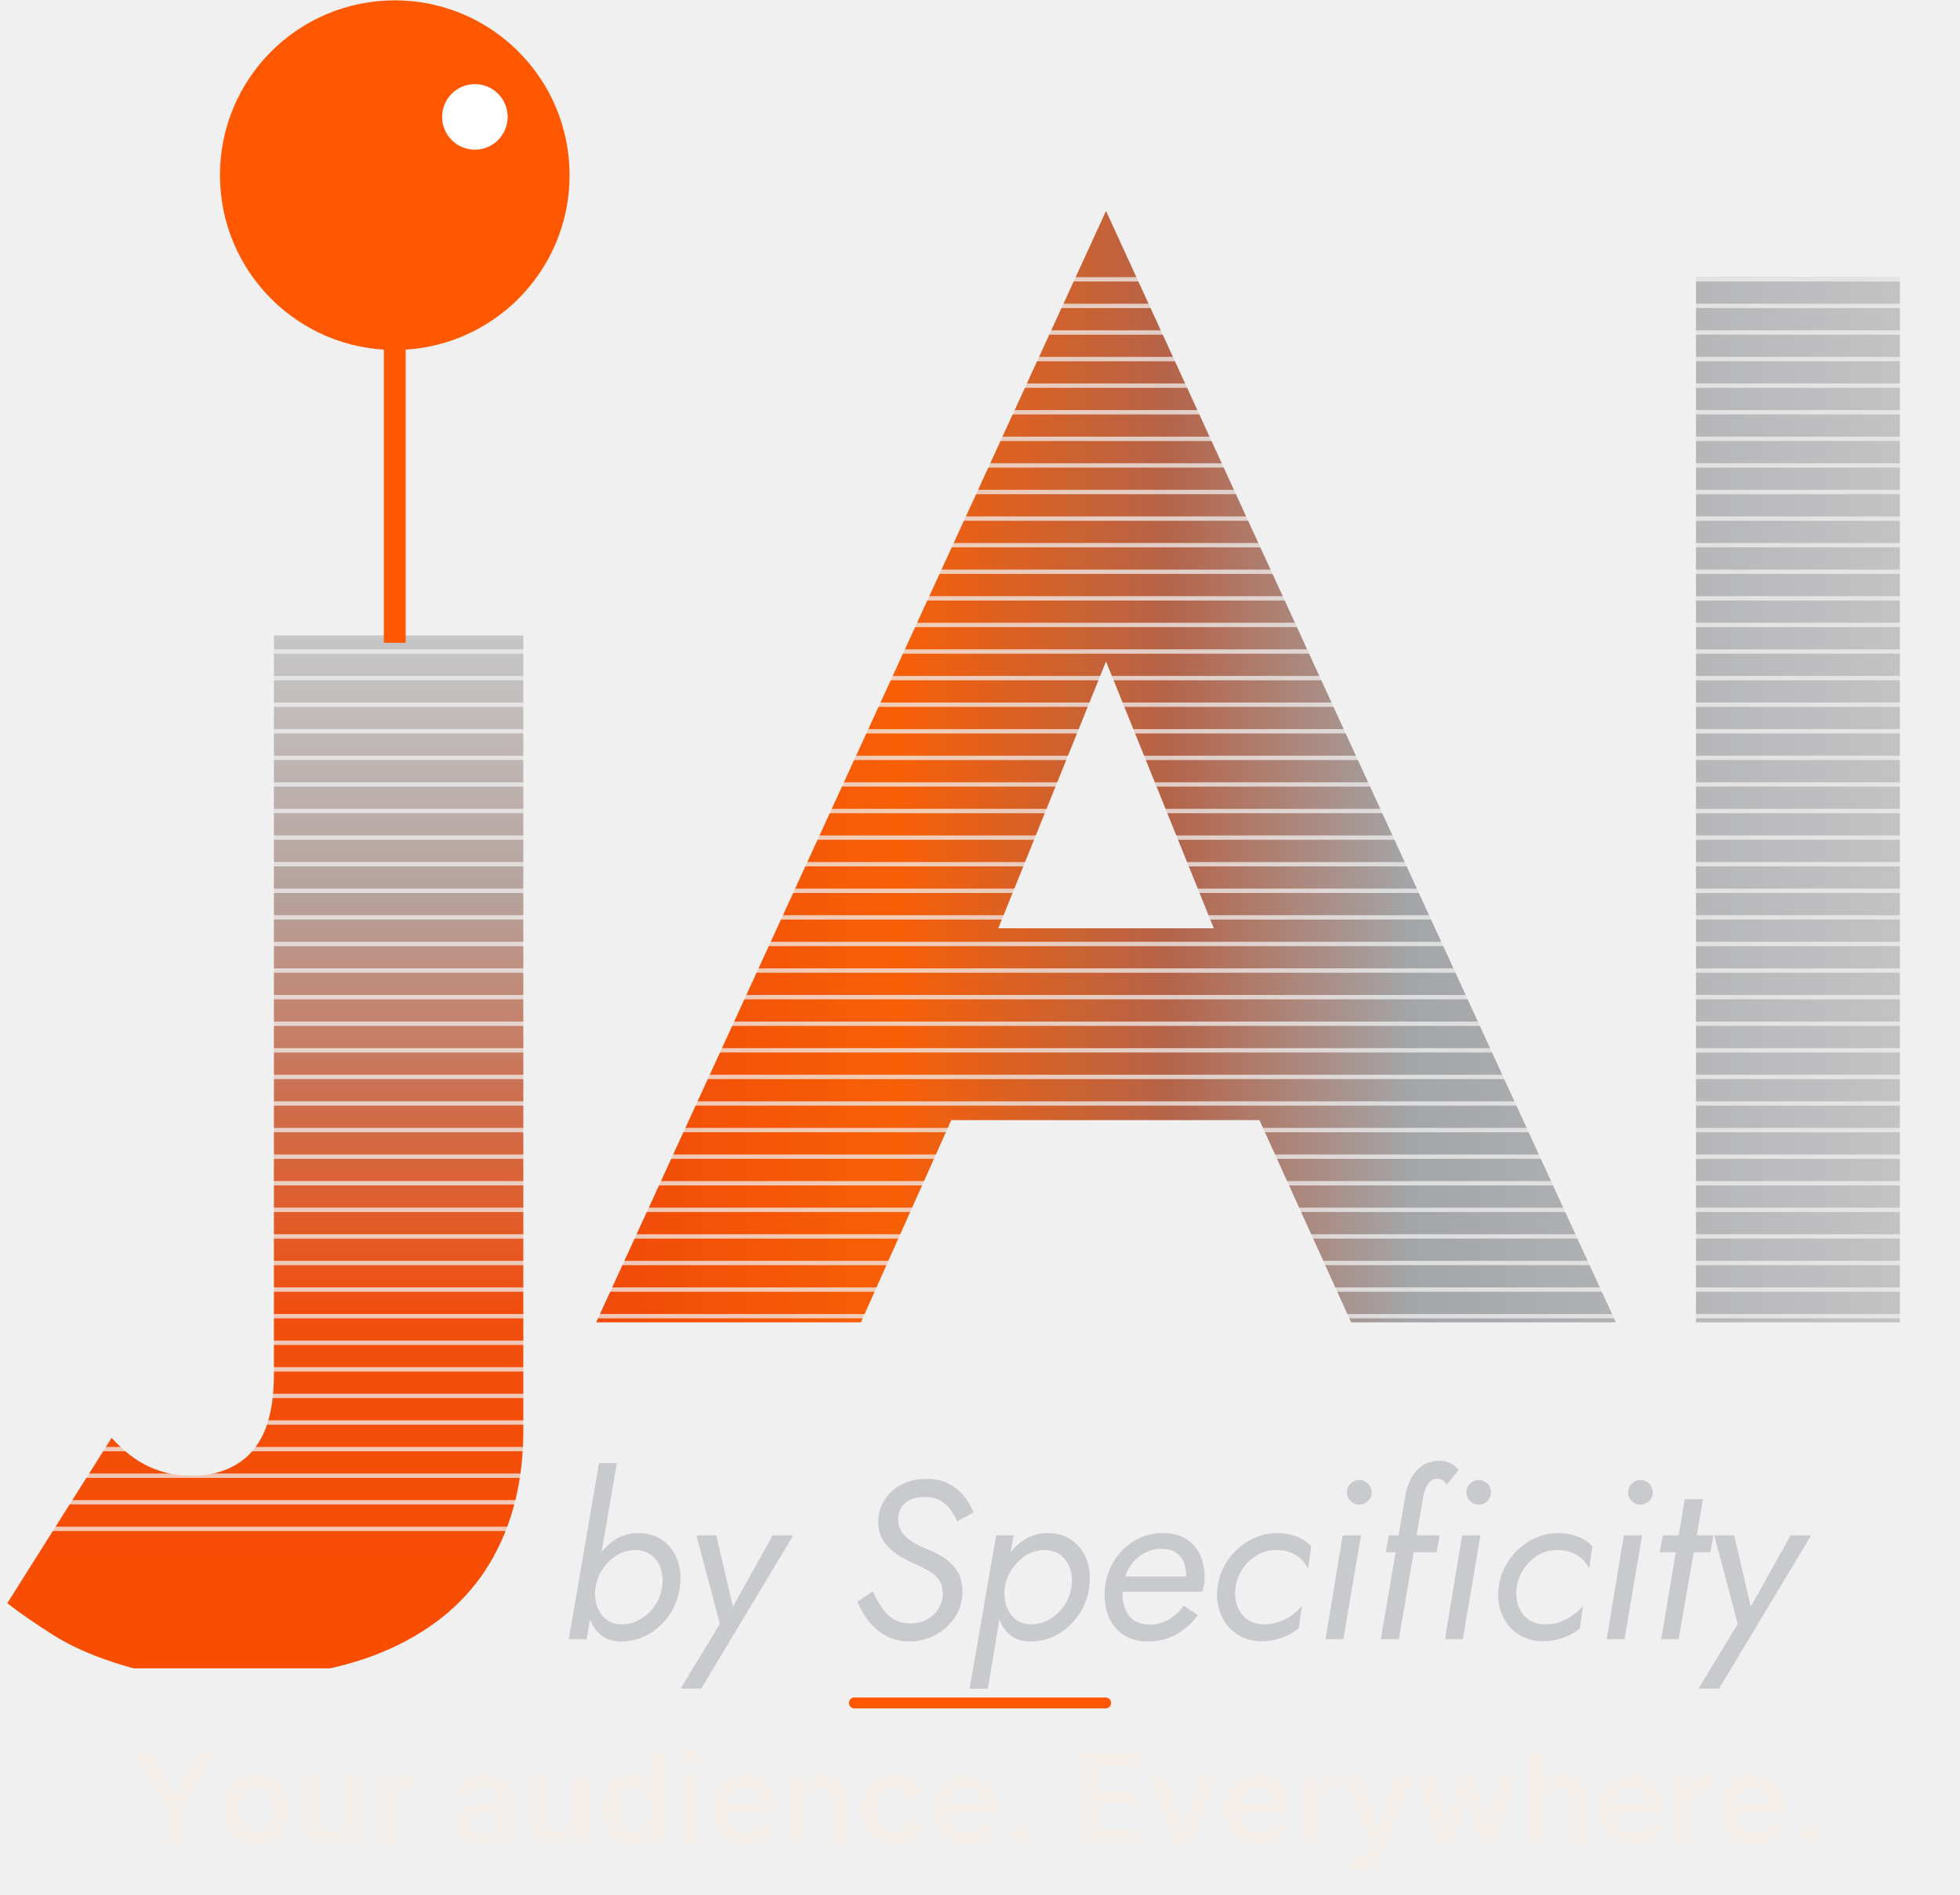
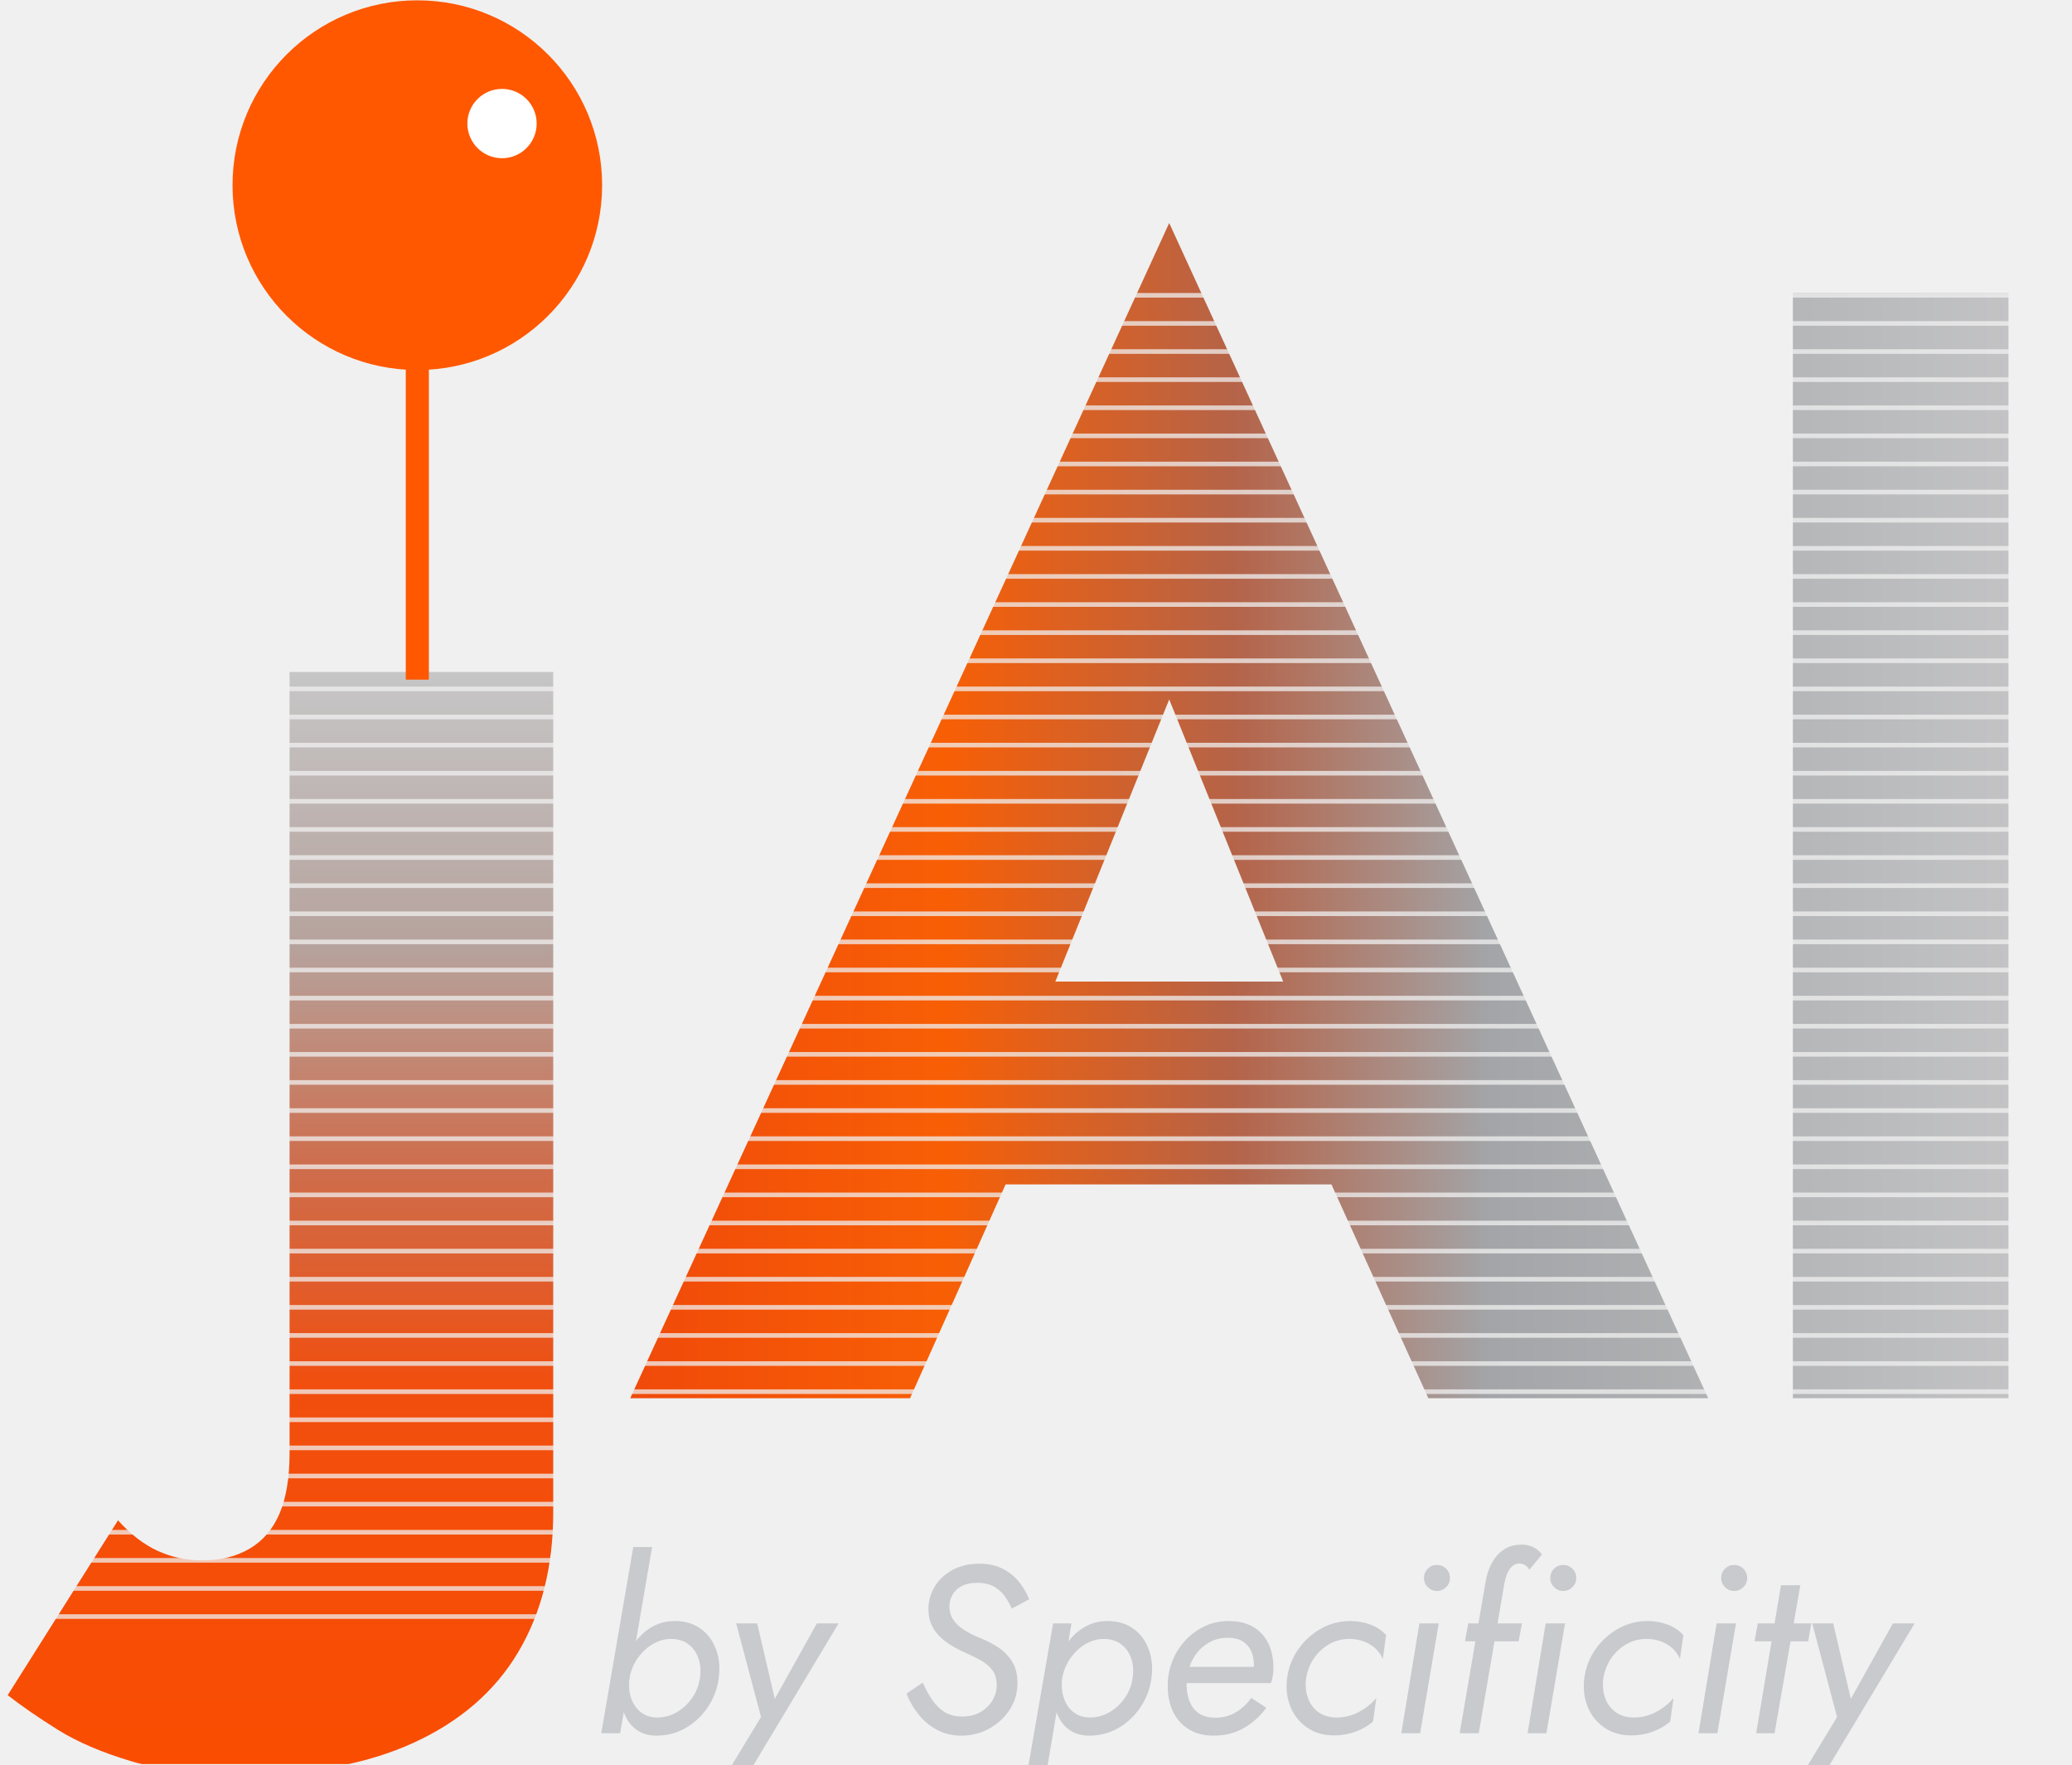
- <svg xmlns="http://www.w3.org/2000/svg" viewBox="256.3 42.0 538.2 520" width="538" height="520">
+ <svg xmlns="http://www.w3.org/2000/svg" viewBox="256.3 42.0 538.2 458.0" width="538" height="458">
  <defs>
    <linearGradient id="ai" gradientUnits="userSpaceOnUse" x1="420" y1="0" x2="792.5" y2="0">
      <stop offset="0" stop-color="#F04A0A" />
      <stop offset="0.22" stop-color="#F85F05" />
      <stop offset="0.42" stop-color="#B56348" />
      <stop offset="0.6" stop-color="#A3A5A8" />
      <stop offset="1" stop-color="#C6C6C7" />
    </linearGradient>
    <linearGradient id="jg" gradientUnits="userSpaceOnUse" x1="0" y1="216.4" x2="0" y2="502.8">
      <stop offset="0" stop-color="#C6C6C7" />
      <stop offset="0.25" stop-color="#B6A29C" />
      <stop offset="0.45" stop-color="#CE6D4C" />
      <stop offset="0.65" stop-color="#F14E0E" />
      <stop offset="1" stop-color="#FA4D01" />
    </linearGradient>
    <mask id="m" maskUnits="userSpaceOnUse" x="256.296" y="42" width="538.222" height="458">
      <rect x="256.296" y="42" width="538.222" height="458" fill="#fff" />
      <g fill="#000" opacity="0.75">
        <rect x="253" y="118.0" width="544" height="1.2" />
        <rect x="253" y="125.3" width="544" height="1.2" />
        <rect x="253" y="132.6" width="544" height="1.2" />
        <rect x="253" y="139.9" width="544" height="1.2" />
        <rect x="253" y="147.2" width="544" height="1.2" />
        <rect x="253" y="154.5" width="544" height="1.2" />
        <rect x="253" y="161.8" width="544" height="1.2" />
        <rect x="253" y="169.1" width="544" height="1.2" />
        <rect x="253" y="176.4" width="544" height="1.2" />
        <rect x="253" y="183.7" width="544" height="1.2" />
        <rect x="253" y="191.0" width="544" height="1.2" />
        <rect x="253" y="198.3" width="544" height="1.2" />
        <rect x="253" y="205.6" width="544" height="1.2" />
        <rect x="253" y="212.9" width="544" height="1.2" />
        <rect x="253" y="220.2" width="544" height="1.2" />
        <rect x="253" y="227.5" width="544" height="1.2" />
        <rect x="253" y="234.8" width="544" height="1.2" />
        <rect x="253" y="242.1" width="544" height="1.2" />
        <rect x="253" y="249.4" width="544" height="1.2" />
        <rect x="253" y="256.7" width="544" height="1.2" />
        <rect x="253" y="264.0" width="544" height="1.2" />
        <rect x="253" y="271.3" width="544" height="1.2" />
        <rect x="253" y="278.6" width="544" height="1.2" />
        <rect x="253" y="285.9" width="544" height="1.2" />
        <rect x="253" y="293.2" width="544" height="1.2" />
        <rect x="253" y="300.5" width="544" height="1.2" />
        <rect x="253" y="307.8" width="544" height="1.2" />
        <rect x="253" y="315.1" width="544" height="1.2" />
        <rect x="253" y="322.4" width="544" height="1.2" />
        <rect x="253" y="329.7" width="544" height="1.2" />
        <rect x="253" y="337.0" width="544" height="1.2" />
        <rect x="253" y="344.3" width="544" height="1.2" />
        <rect x="253" y="351.6" width="544" height="1.2" />
        <rect x="253" y="358.9" width="544" height="1.2" />
        <rect x="253" y="366.2" width="544" height="1.2" />
        <rect x="253" y="373.5" width="544" height="1.2" />
        <rect x="253" y="380.8" width="544" height="1.2" />
        <rect x="253" y="388.1" width="544" height="1.2" />
        <rect x="253" y="395.4" width="544" height="1.2" />
        <rect x="253" y="402.7" width="544" height="1.2" />
        <rect x="253" y="410.0" width="544" height="1.2" />
        <rect x="253" y="417.3" width="544" height="1.2" />
        <rect x="253" y="424.6" width="544" height="1.2" />
        <rect x="253" y="431.9" width="544" height="1.2" />
        <rect x="253" y="439.2" width="544" height="1.2" />
        <rect x="253" y="446.5" width="544" height="1.2" />
        <rect x="253" y="453.8" width="544" height="1.2" />
        <rect x="253" y="461.1" width="544" height="1.2" />
      </g>
    </mask>
  </defs>
  <g mask="url(#m)">
    <path fill="url(#jg)" d="M286.953 436.708 258.296 482.112Q263.533 486.212 271.242 491.049Q278.951 495.885 290.718 499.364Q302.485 502.843 318.246 502.843Q345.374 502.843 363.621 494.522Q381.868 486.2 390.934 470.881Q400.0 455.562 400.0 434.695V216.4H331.516V419.131Q331.516 428.839 328.923 434.923Q326.33 441.007 321.143 444.061Q315.957 447.114 308.884 447.114Q302.64 447.114 297.243 444.632Q291.846 442.15 286.953 436.708Z" />
    <path fill="url(#ai)" d="M490.475 349.473H631.045L626.73 296.8H494.79ZM560.0 223.544 597.564 316.489 595.173 334.116 627.315 405.0H700.0L560.0 99.828L420.0 405.0H492.685L525.587 331.401L522.724 315.868Z" />
    <path fill="url(#ai)" d="M722.0 118.0V405.0H778.0V118.0Z" />
  </g>
  <rect x="361.7" y="90.0" width="6" height="128.4" fill="#FF5800" />
  <circle cx="364.7" cy="90" r="48" fill="#FF5800" />
  <circle cx="386.7" cy="74" r="9" fill="#FFFFFF" />
  <g fill="#C8CACD">
    <path transform="translate(410.0,492.0) scale(0.062,-0.062)" d="M253 780H174L40 0H119ZM532 230Q541 295 521.5 349.5Q502 404 457.5 437.0Q413 470 348 470Q302 470 263.5 451.0Q225 432 196.0 399.0Q167 366 148.0 322.5Q129 279 122 230Q116 184 121.5 141.0Q127 98 145.0 64.0Q163 30 194.5 10.0Q226 -10 272 -10Q337 -10 392.5 21.5Q448 53 485.5 108.0Q523 163 532 230ZM453 230Q446 183 419.0 145.5Q392 108 353.5 86.5Q315 65 270 66Q240 67 217.5 80.0Q195 93 180.0 116.0Q165 139 159.5 168.0Q154 197 158 230Q164 265 180.5 295.0Q197 325 221.0 347.5Q245 370 273.5 382.5Q302 395 332 395Q376 395 405.5 372.5Q435 350 447.5 312.5Q460 275 453 230Z" />
    <path transform="translate(444.3,492.0) scale(0.062,-0.062)" d="M481 460H390L192 105L224 100L140 460H52L156 68L-18 -219H73Z" />
    <path transform="translate(470.8,492.0) scale(0.062,-0.062)" d="" />
    <path transform="translate(489.4,492.0) scale(0.062,-0.062)" d="M106 212 38 166Q56 120 88.0 79.5Q120 39 165.5 14.5Q211 -10 268 -10Q331 -10 384.5 19.5Q438 49 470.5 99.0Q503 149 503 210Q503 266 479.5 302.0Q456 338 421.0 360.5Q386 383 351 397Q318 410 293.5 424.0Q269 438 252.0 454.0Q235 470 226.5 489.0Q218 508 218 530Q218 558 231.0 580.5Q244 603 269.5 616.5Q295 630 333 630Q377 630 405.0 614.0Q433 598 450.5 573.0Q468 548 479 522L552 561Q537 600 509.5 634.0Q482 668 441.0 689.0Q400 710 343 710Q279 710 231.0 684.0Q183 658 156.5 614.5Q130 571 130 519Q130 479 145.5 449.0Q161 419 185.0 398.0Q209 377 235.5 362.0Q262 347 285 337Q321 321 350.5 304.5Q380 288 398.0 264.0Q416 240 416 200Q416 168 398.5 138.0Q381 108 348.5 89.0Q316 70 271 70Q229 70 199.0 88.0Q169 106 147.0 138.0Q125 170 106 212Z" />
    <path transform="translate(522.4,492.0) scale(0.062,-0.062)" d="M83 -219 197 460H120L2 -220ZM532 230Q541 295 521.5 349.5Q502 404 457.5 437.0Q413 470 348 470Q302 470 263.5 451.0Q225 432 196.0 399.0Q167 366 148.0 322.5Q129 279 122 230Q116 184 121.5 141.0Q127 98 145.0 64.0Q163 30 194.5 10.0Q226 -10 272 -10Q337 -10 392.5 21.5Q448 53 485.5 108.0Q523 163 532 230ZM453 230Q446 183 419.0 145.5Q392 108 353.5 86.5Q315 65 270 66Q240 67 217.5 80.0Q195 93 180.0 116.0Q165 139 159.5 168.0Q154 197 158 230Q164 265 180.5 295.0Q197 325 221.0 347.5Q245 370 273.5 382.5Q302 395 332 395Q376 395 405.5 372.5Q435 350 447.5 312.5Q460 275 453 230Z" />
    <path transform="translate(556.7,492.0) scale(0.062,-0.062)" d="M238 -10Q312 -10 368.0 23.0Q424 56 460 107L397 148Q372 112 333.5 88.5Q295 65 248 65Q206 65 179.0 82.5Q152 100 139.0 132.0Q126 164 126 205Q126 244 138.5 279.5Q151 315 174.0 342.0Q197 369 228.5 384.5Q260 400 298 400Q335 400 359.0 386.0Q383 372 395.5 346.5Q408 321 408 285Q408 271 404.0 257.5Q400 244 395 232L426 278H96V210H479Q483 218 486.5 236.0Q490 254 490 269Q490 335 467.0 379.5Q444 424 402.5 447.0Q361 470 303 470Q248 470 201.5 448.0Q155 426 120.5 388.5Q86 351 66.5 302.5Q47 254 47 200Q47 134 71.0 87.0Q95 40 138.0 15.0Q181 -10 238 -10Z" />
    <path transform="translate(587.7,492.0) scale(0.062,-0.062)" d="M127 230Q134 276 159.0 313.0Q184 350 222.5 372.5Q261 395 307 395Q357 395 394.5 372.0Q432 349 448 311L462 411Q436 440 396.5 455.0Q357 470 313 470Q245 470 188.0 437.5Q131 405 93.5 351.0Q56 297 47 230Q39 166 61.0 111.5Q83 57 130.5 24.0Q178 -9 244 -9Q291 -9 333.5 6.5Q376 22 407 49L421 148Q395 115 349.5 90.0Q304 65 251 66Q206 67 176.0 90.0Q146 113 133.5 150.5Q121 188 127 230Z" />
    <path transform="translate(616.5,492.0) scale(0.062,-0.062)" d="M156 650Q156 628 172.0 612.0Q188 596 210 596Q233 596 249.0 612.0Q265 628 265 650Q265 673 249.0 689.0Q233 705 210 705Q188 705 172.0 689.0Q156 673 156 650ZM137 460 61 0H140L218 460Z" />
    <path transform="translate(632.1,492.0) scale(0.062,-0.062)" d="M90 460 76 385H301L315 460ZM346 685 399 749Q386 766 366.0 777.5Q346 789 317 790Q273 791 241.0 770.5Q209 750 189.0 713.5Q169 677 162 631L54 0H134L240 620Q244 645 252.0 665.5Q260 686 273.0 698.5Q286 711 304 711Q317 711 327.5 704.5Q338 698 346 685Z" />
    <path transform="translate(649.3,492.0) scale(0.062,-0.062)" d="M156 650Q156 628 172.0 612.0Q188 596 210 596Q233 596 249.0 612.0Q265 628 265 650Q265 673 249.0 689.0Q233 705 210 705Q188 705 172.0 689.0Q156 673 156 650ZM137 460 61 0H140L218 460Z" />
    <path transform="translate(664.9,492.0) scale(0.062,-0.062)" d="M127 230Q134 276 159.0 313.0Q184 350 222.5 372.5Q261 395 307 395Q357 395 394.5 372.0Q432 349 448 311L462 411Q436 440 396.5 455.0Q357 470 313 470Q245 470 188.0 437.5Q131 405 93.5 351.0Q56 297 47 230Q39 166 61.0 111.5Q83 57 130.5 24.0Q178 -9 244 -9Q291 -9 333.5 6.5Q376 22 407 49L421 148Q395 115 349.5 90.0Q304 65 251 66Q206 67 176.0 90.0Q146 113 133.5 150.5Q121 188 127 230Z" />
    <path transform="translate(693.7,492.0) scale(0.062,-0.062)" d="M156 650Q156 628 172.0 612.0Q188 596 210 596Q233 596 249.0 612.0Q265 628 265 650Q265 673 249.0 689.0Q233 705 210 705Q188 705 172.0 689.0Q156 673 156 650ZM137 460 61 0H140L218 460Z" />
    <path transform="translate(709.3,492.0) scale(0.062,-0.062)" d="M58 460 44 385H269L282 460ZM155 620 51 0H128L236 620Z" />
    <path transform="translate(723.8,492.0) scale(0.062,-0.062)" d="M481 460H390L192 105L224 100L140 460H52L156 68L-18 -219H73Z" />
  </g>
-   <g aria-label="Your audience. Everywhere." fill="#F3EEE9" transform="translate(292.11 548) scale(0.01660156 -0.01660156)">
-     <path transform="translate(0.00 0)" d="M600 0V577L50 1490H362L628 1020Q659 965 685.0 913.5Q711 862 735 800Q760 864 785.5 915.5Q811 967 840 1020L1101 1490H1411L867 577V0Z" />
-     <path transform="translate(1461.00 0)" d="M623 -23Q460 -23 340.0 49.5Q220 122 154.5 251.5Q89 381 89 553Q89 727 154.5 857.5Q220 988 340.0 1060.0Q460 1132 623 1132Q786 1132 906.0 1060.0Q1026 988 1092.0 857.5Q1158 727 1158 553Q1158 381 1092.0 251.5Q1026 122 906.0 49.5Q786 -23 623 -23ZM623 188Q714 188 774.0 237.0Q834 286 864.0 369.0Q894 452 894 554Q894 657 864.0 740.0Q834 823 774.0 872.0Q714 921 623 921Q533 921 473.0 872.0Q413 823 383.5 740.0Q354 657 354 554Q354 452 383.5 369.0Q413 286 473.0 237.0Q533 188 623 188Z" />
-     <path transform="translate(2708.00 0)" d="M521 -14Q348 -14 243.0 96.0Q138 206 138 407V1118H398V447Q398 335 456.5 271.0Q515 207 617 207Q721 207 788.0 274.0Q855 341 855 463V1118H1116V0H869L867 224Q767 -14 521 -14Z" />
-     <path transform="translate(3962.00 0)" d="M138 0V1118H390V931H402Q432 1028 507.0 1080.5Q582 1133 678 1133Q728 1133 773 1126V887Q757 891 721.0 895.5Q685 900 650 900Q541 900 469.5 832.5Q398 765 398 658V0Z" />
-     <path transform="translate(5291.00 0)" d="M450 -23Q344 -23 259.0 15.5Q174 54 125.0 129.0Q76 204 76 314Q76 440 137.5 509.5Q199 579 296.5 610.5Q394 642 502 653Q648 669 713.0 682.5Q778 696 778 754V759Q778 841 728.0 886.5Q678 932 583 932Q485 932 427.0 889.0Q369 846 349 791L108 840Q157 988 285.5 1060.0Q414 1132 582 1132Q661 1132 741.5 1113.5Q822 1095 889.0 1051.5Q956 1008 997.0 933.5Q1038 859 1038 747V0H789V154H779Q742 82 661.0 29.5Q580 -23 450 -23ZM517 170Q637 170 708.5 239.0Q780 308 780 401V533Q762 519 716.0 508.5Q670 498 618.5 490.5Q567 483 533 478Q445 466 386.5 430.0Q328 394 328 317Q328 245 381.0 207.5Q434 170 517 170Z" />
-     <path transform="translate(6467.00 0)" d="M521 -14Q348 -14 243.0 96.0Q138 206 138 407V1118H398V447Q398 335 456.5 271.0Q515 207 617 207Q721 207 788.0 274.0Q855 341 855 463V1118H1116V0H869L867 224Q767 -14 521 -14Z" />
-     <path transform="translate(7721.00 0)" d="M550 -20Q418 -20 313.5 47.5Q209 115 149.0 244.0Q89 373 89 557Q89 743 150.0 871.5Q211 1000 315.5 1066.0Q420 1132 549 1132Q649 1132 712.5 1098.5Q776 1065 813.0 1018.5Q850 972 870 933H881V1490H1141V0H886V177H870Q849 137 811.0 91.0Q773 45 709.5 12.5Q646 -20 550 -20ZM621 194Q748 194 817.0 294.5Q886 395 886 558Q886 721 817.5 819.5Q749 918 621 918Q489 918 422.0 816.0Q355 714 355 558Q355 401 422.5 297.5Q490 194 621 194Z" />
-     <path transform="translate(8999.00 0)" d="M138 0V1118H398V0ZM268 1276Q206 1276 161.5 1317.5Q117 1359 117 1419Q117 1478 161.5 1519.5Q206 1561 268 1561Q331 1561 375.5 1519.5Q420 1478 420 1419Q420 1359 375.5 1317.5Q331 1276 268 1276Z" />
-     <path transform="translate(9535.00 0)" d="M632 -23Q463 -23 341.5 48.0Q220 119 154.5 248.0Q89 377 89 552Q89 724 153.5 854.5Q218 985 336.5 1058.5Q455 1132 615 1132Q751 1132 867.5 1072.5Q984 1013 1055.0 888.5Q1126 764 1126 568V486H348Q353 337 431.5 259.0Q510 181 635 181Q721 181 782.5 218.0Q844 255 870 326L1109 277Q1069 142 943.5 59.5Q818 -23 632 -23ZM349 663H873Q861 783 796.5 855.5Q732 928 616 928Q497 928 427.5 851.5Q358 775 349 663Z" />
-     <path transform="translate(10746.00 0)" d="M398 655V0H138V1118H384L387 895Q487 1132 733 1132Q906 1132 1010.5 1022.0Q1115 912 1115 711V0H855V671Q855 783 797.0 847.0Q739 911 637 911Q533 911 465.5 844.0Q398 777 398 655Z" />
-     <path transform="translate(11999.00 0)" d="M623 -23Q460 -23 340.0 49.5Q220 122 154.5 251.5Q89 381 89 553Q89 727 154.5 857.5Q220 988 340.0 1060.0Q460 1132 623 1132Q810 1132 939.5 1038.5Q1069 945 1105 781L862 730Q841 817 780.0 869.0Q719 921 625 921Q489 921 421.5 816.0Q354 711 354 554Q354 451 384.0 368.0Q414 285 474.0 236.5Q534 188 625 188Q721 188 782.5 242.5Q844 297 865 387L1108 336Q1072 169 942.0 73.0Q812 -23 623 -23Z" />
-     <path transform="translate(13192.00 0)" d="M632 -23Q463 -23 341.5 48.0Q220 119 154.5 248.0Q89 377 89 552Q89 724 153.5 854.5Q218 985 336.5 1058.5Q455 1132 615 1132Q751 1132 867.5 1072.5Q984 1013 1055.0 888.5Q1126 764 1126 568V486H348Q353 337 431.5 259.0Q510 181 635 181Q721 181 782.5 218.0Q844 255 870 326L1109 277Q1069 142 943.5 59.5Q818 -23 632 -23ZM349 663H873Q861 783 796.5 855.5Q732 928 616 928Q497 928 427.5 851.5Q358 775 349 663Z" />
-     <path transform="translate(14403.00 0)" d="M326 -17Q259 -17 212.5 29.0Q166 75 166 143Q166 210 212.5 256.0Q259 302 326 302Q394 302 440.5 256.0Q487 210 487 143Q487 75 440.5 29.0Q394 -17 326 -17Z" />
-     <path transform="translate(15572.00 0)" d="M150 0V1490H1118V1265H417V863H1066V641H417V225H1122V0Z" />
-     <path transform="translate(16812.00 0)" d="M455 0 39 1118H317L521 510Q546 436 565.5 361.0Q585 286 604 210Q622 286 641.0 361.0Q660 436 685 510L888 1118H1164L746 0Z" />
-     <path transform="translate(18014.00 0)" d="M632 -23Q463 -23 341.5 48.0Q220 119 154.5 248.0Q89 377 89 552Q89 724 153.5 854.5Q218 985 336.5 1058.5Q455 1132 615 1132Q751 1132 867.5 1072.5Q984 1013 1055.0 888.5Q1126 764 1126 568V486H348Q353 337 431.5 259.0Q510 181 635 181Q721 181 782.5 218.0Q844 255 870 326L1109 277Q1069 142 943.5 59.5Q818 -23 632 -23ZM349 663H873Q861 783 796.5 855.5Q732 928 616 928Q497 928 427.5 851.5Q358 775 349 663Z" />
-     <path transform="translate(19225.00 0)" d="M138 0V1118H390V931H402Q432 1028 507.0 1080.5Q582 1133 678 1133Q728 1133 773 1126V887Q757 891 721.0 895.5Q685 900 650 900Q541 900 469.5 832.5Q398 765 398 658V0Z" />
-     <path transform="translate(20038.00 0)" d="M127 -399 188 -196 219 -204Q307 -228 366.0 -199.5Q425 -171 445 -75L461 -4L39 1118H317L521 510Q545 437 563.0 364.5Q581 292 597 219Q616 293 635.5 365.5Q655 438 680 510L891 1118H1166L686 -144Q635 -278 544.0 -352.0Q453 -426 301 -426Q246 -426 199.5 -418.0Q153 -410 127 -399Z" />
-     <path transform="translate(21243.00 0)" d="M377 0 44 1118H318L428 680Q449 588 474.5 480.5Q500 373 524 246Q548 370 574.0 477.5Q600 585 624 680L737 1118H985L1095 680Q1117 587 1143.0 479.5Q1169 372 1194 246Q1217 371 1241.5 478.5Q1266 586 1289 680L1399 1118H1675L1341 0H1078L947 456Q924 536 902.0 630.5Q880 725 859 819Q838 725 815.5 630.0Q793 535 771 456L640 0Z" />
-     <path transform="translate(22962.00 0)" d="M398 655V0H138V1490H394V911Q496 1132 733 1132Q906 1132 1011.0 1022.0Q1116 912 1116 711V0H855V671Q855 783 797.0 847.0Q739 911 637 911Q533 911 465.5 844.0Q398 777 398 655Z" />
-     <path transform="translate(24216.00 0)" d="M632 -23Q463 -23 341.5 48.0Q220 119 154.5 248.0Q89 377 89 552Q89 724 153.5 854.5Q218 985 336.5 1058.5Q455 1132 615 1132Q751 1132 867.5 1072.5Q984 1013 1055.0 888.5Q1126 764 1126 568V486H348Q353 337 431.5 259.0Q510 181 635 181Q721 181 782.5 218.0Q844 255 870 326L1109 277Q1069 142 943.5 59.5Q818 -23 632 -23ZM349 663H873Q861 783 796.5 855.5Q732 928 616 928Q497 928 427.5 851.5Q358 775 349 663Z" />
-     <path transform="translate(25427.00 0)" d="M138 0V1118H390V931H402Q432 1028 507.0 1080.5Q582 1133 678 1133Q728 1133 773 1126V887Q757 891 721.0 895.5Q685 900 650 900Q541 900 469.5 832.5Q398 765 398 658V0Z" />
-     <path transform="translate(26240.00 0)" d="M632 -23Q463 -23 341.5 48.0Q220 119 154.5 248.0Q89 377 89 552Q89 724 153.5 854.5Q218 985 336.5 1058.5Q455 1132 615 1132Q751 1132 867.5 1072.5Q984 1013 1055.0 888.5Q1126 764 1126 568V486H348Q353 337 431.5 259.0Q510 181 635 181Q721 181 782.5 218.0Q844 255 870 326L1109 277Q1069 142 943.5 59.5Q818 -23 632 -23ZM349 663H873Q861 783 796.5 855.5Q732 928 616 928Q497 928 427.5 851.5Q358 775 349 663Z" />
-     <path transform="translate(27451.00 0)" d="M326 -17Q259 -17 212.5 29.0Q166 75 166 143Q166 210 212.5 256.0Q259 302 326 302Q394 302 440.5 256.0Q487 210 487 143Q487 75 440.5 29.0Q394 -17 326 -17Z" />
-   </g>
-   <rect x="489.4" y="508" width="72" height="3" rx="1.5" fill="#FF5800" />
</svg>
